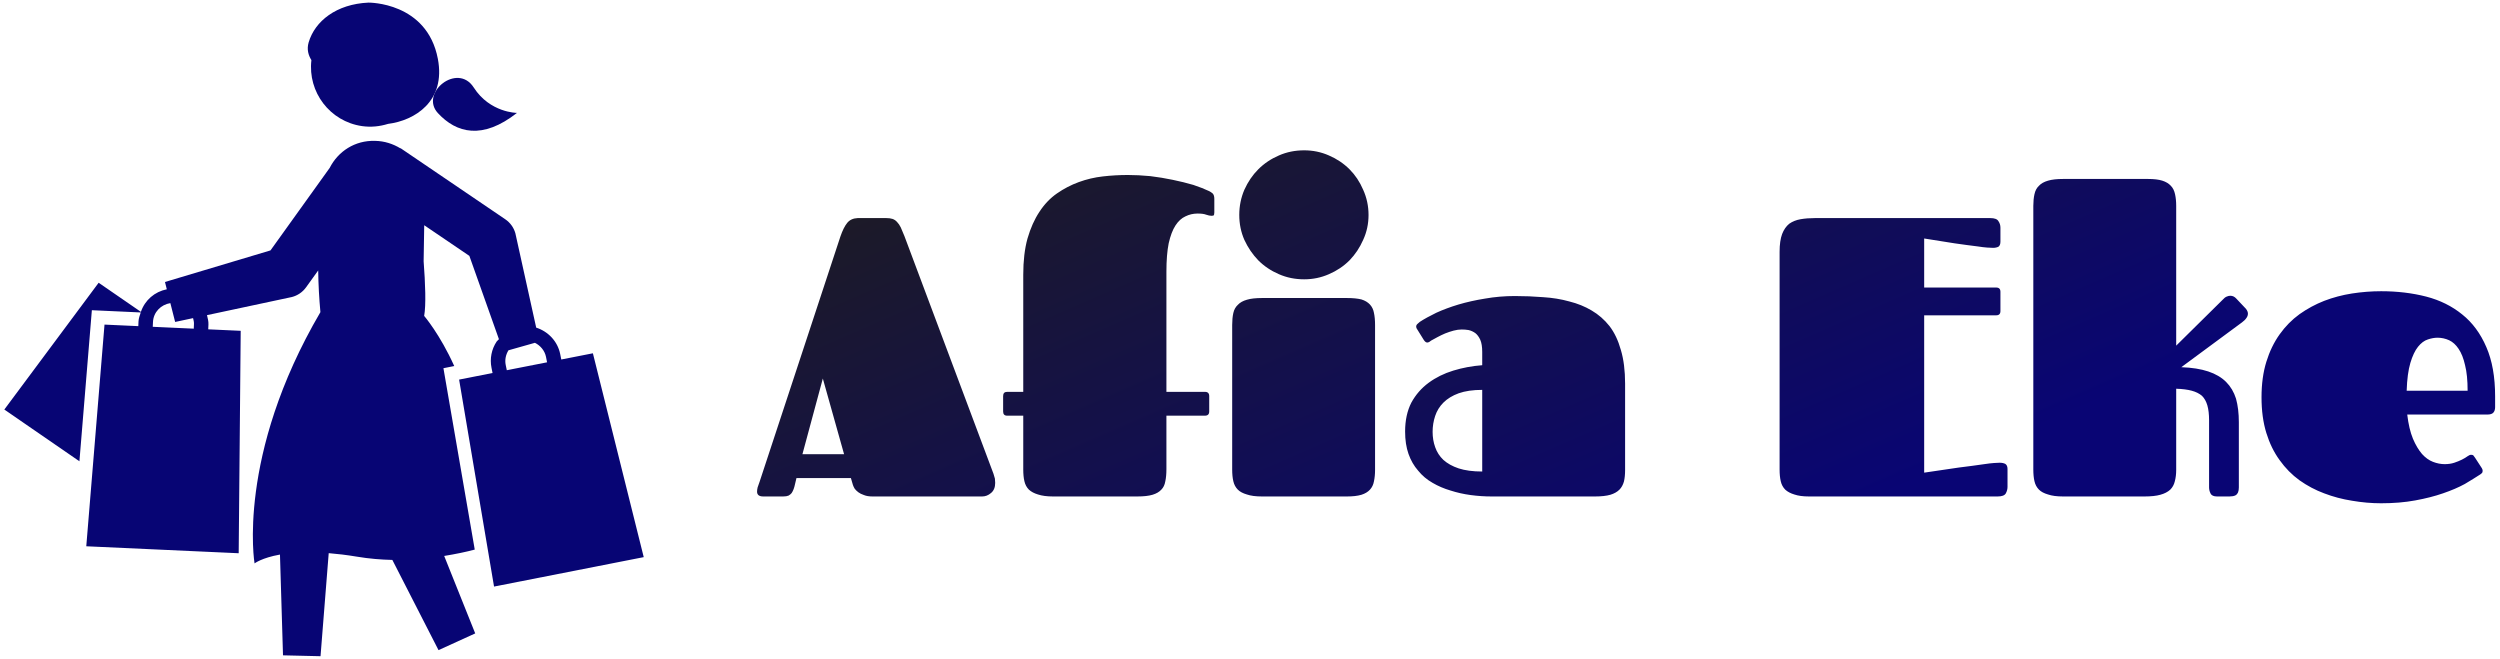
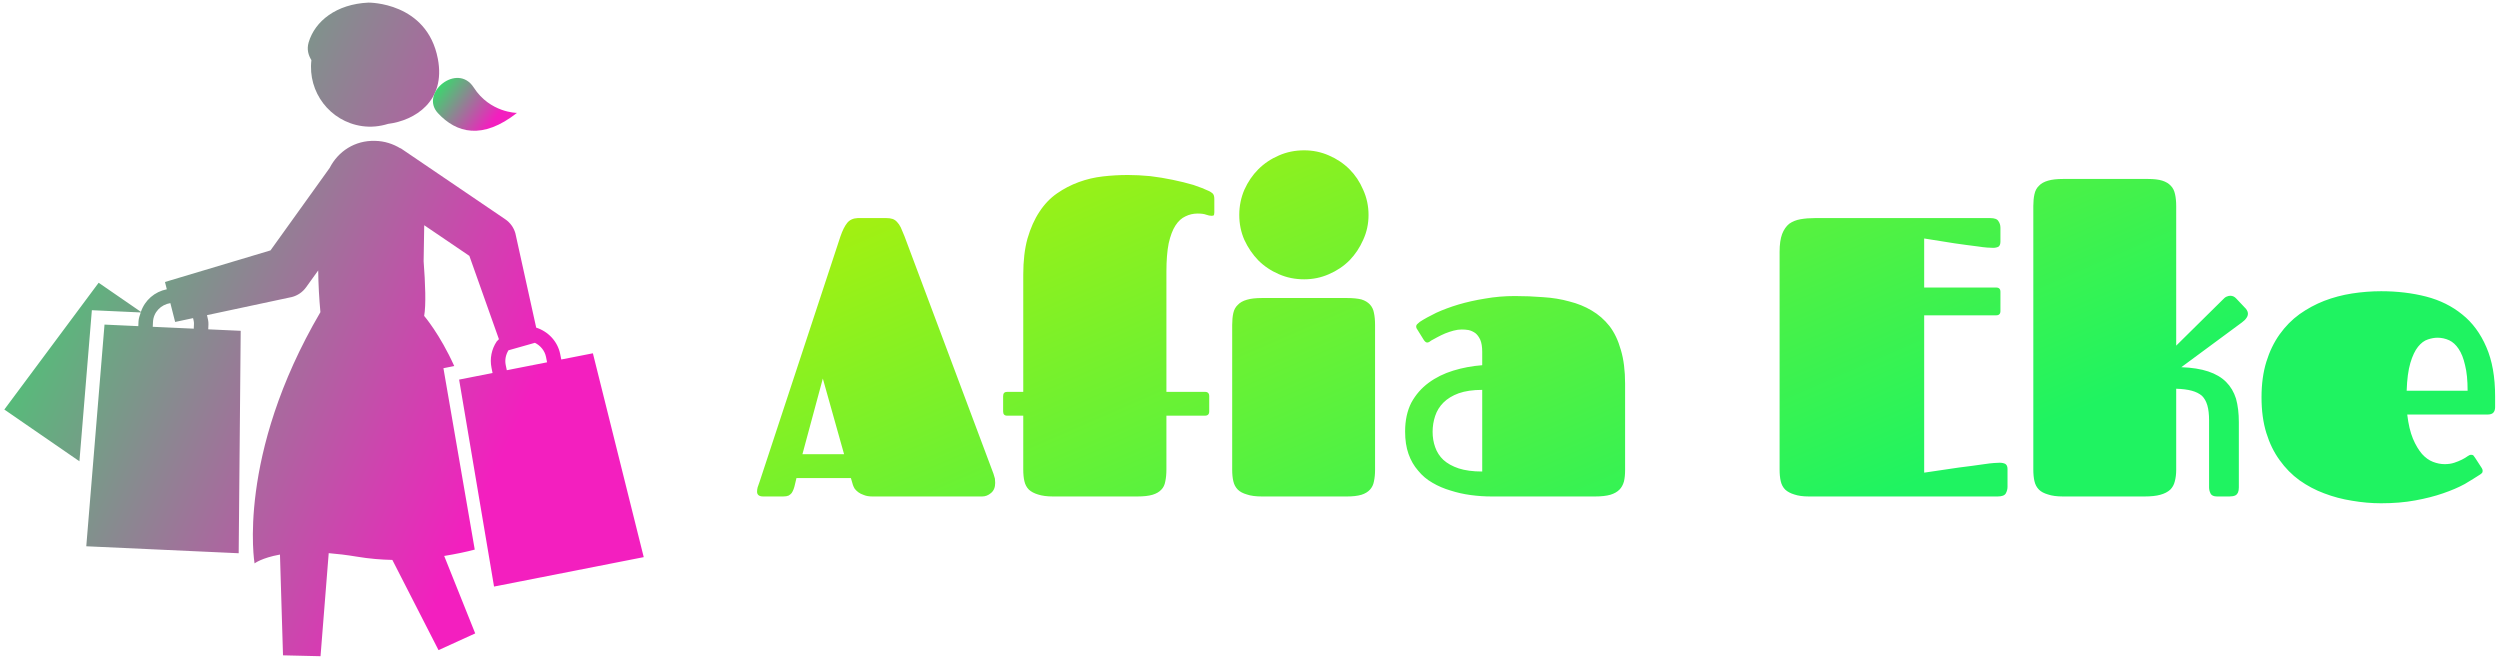
<svg xmlns="http://www.w3.org/2000/svg" data-v-423bf9ae="" viewBox="0 0 425 112" class="iconLeft">
  <defs data-v-423bf9ae="">
-     <linearGradient data-v-423bf9ae="" gradientTransform="rotate(25)" id="a4c75947-7e10-4f19-89d5-17226a4de993" x1="0%" y1="0%" x2="100%" y2="0%">
-       <stop data-v-423bf9ae="" offset="0%" style="stop-color: rgb(31, 29, 28); stop-opacity: 1;" />
-       <stop data-v-423bf9ae="" offset="100%" style="stop-color: rgb(9, 5, 116); stop-opacity: 1;" />
+     <linearGradient data-v-423bf9ae="" gradientTransform="rotate(25)" id="a5e80192-1e25-48d8-9490-45b8a616203f" x1="0%" y1="0%" x2="100%" y2="0%">
+       <stop data-v-423bf9ae="" offset="0%" style="stop-color: rgb(183, 240, 5); stop-opacity: 1;" />
+       <stop data-v-423bf9ae="" offset="100%" style="stop-color: rgb(31, 243, 97); stop-opacity: 1;" />
    </linearGradient>
  </defs>
-   <g data-v-423bf9ae="" id="2650b643-5fa9-47eb-9752-82f06b29166c" fill="url(#a4c75947-7e10-4f19-89d5-17226a4de993)" transform="matrix(4.819277,0,0,4.819277,128.3627,14.37494)">
+   <g data-v-423bf9ae="" id="74f4799b-970a-43ab-b0e3-4a61d646257d" fill="url(#a5e80192-1e25-48d8-9490-45b8a616203f)" transform="matrix(4.819277,0,0,4.819277,128.3627,14.37494)">
    <path d="M3.62 4.71L4.63 4.71L4.63 4.71Q4.76 4.71 4.85 4.74L4.85 4.74L4.85 4.74Q4.94 4.77 5.01 4.85L5.01 4.85L5.01 4.85Q5.08 4.92 5.14 5.04L5.14 5.04L5.14 5.04Q5.20 5.17 5.27 5.35L5.27 5.35L8.41 13.73L8.41 13.73Q8.44 13.82 8.46 13.90L8.46 13.90L8.46 13.90Q8.47 13.97 8.47 14.05L8.47 14.05L8.47 14.05Q8.47 14.29 8.32 14.41L8.32 14.41L8.32 14.41Q8.18 14.53 8.01 14.53L8.01 14.53L4.14 14.53L4.14 14.53Q3.96 14.53 3.84 14.48L3.84 14.48L3.84 14.48Q3.72 14.44 3.64 14.38L3.64 14.38L3.64 14.38Q3.55 14.31 3.51 14.25L3.51 14.25L3.51 14.25Q3.47 14.18 3.45 14.12L3.45 14.12L3.38 13.88L1.46 13.88L1.41 14.09L1.41 14.09Q1.39 14.19 1.36 14.27L1.36 14.27L1.36 14.27Q1.33 14.35 1.29 14.41L1.29 14.41L1.29 14.41Q1.25 14.46 1.18 14.50L1.18 14.50L1.18 14.50Q1.11 14.53 0.99 14.53L0.99 14.53L0.29 14.53L0.29 14.53Q0.07 14.53 0.07 14.36L0.07 14.36L0.07 14.36Q0.07 14.29 0.09 14.21L0.09 14.21L0.09 14.21Q0.12 14.12 0.16 14.01L0.16 14.01L3.01 5.36L3.01 5.36Q3.12 5.04 3.25 4.88L3.25 4.88L3.25 4.88Q3.38 4.72 3.62 4.71L3.62 4.71ZM2.39 10.37L1.67 13.04L3.14 13.04L2.39 10.37ZM15.87 11.68L14.51 11.68L14.51 13.57L14.51 13.57Q14.51 13.82 14.47 14.00L14.47 14.00L14.47 14.00Q14.44 14.18 14.33 14.29L14.33 14.29L14.33 14.29Q14.22 14.41 14.02 14.47L14.02 14.47L14.02 14.47Q13.82 14.53 13.48 14.53L13.48 14.53L10.51 14.53L10.51 14.53Q10.19 14.53 9.98 14.46L9.98 14.46L9.98 14.46Q9.78 14.40 9.66 14.29L9.66 14.29L9.66 14.29Q9.54 14.17 9.50 13.99L9.50 13.99L9.50 13.99Q9.46 13.82 9.46 13.58L9.46 13.58L9.46 11.68L8.89 11.68L8.89 11.68Q8.75 11.68 8.75 11.53L8.75 11.53L8.75 10.99L8.75 10.99Q8.75 10.84 8.89 10.84L8.89 10.84L9.46 10.84L9.46 6.71L9.46 6.71Q9.46 5.97 9.61 5.43L9.61 5.43L9.61 5.43Q9.77 4.88 10.03 4.49L10.03 4.49L10.03 4.49Q10.29 4.09 10.65 3.84L10.65 3.84L10.65 3.84Q11.01 3.59 11.42 3.44L11.42 3.44L11.42 3.44Q11.83 3.29 12.27 3.24L12.27 3.24L12.27 3.24Q12.71 3.19 13.15 3.19L13.15 3.19L13.15 3.19Q13.52 3.19 13.94 3.23L13.94 3.23L13.94 3.23Q14.35 3.28 14.73 3.36L14.73 3.36L14.73 3.36Q15.12 3.44 15.46 3.54L15.46 3.54L15.46 3.54Q15.79 3.65 16.02 3.76L16.02 3.76L16.02 3.76Q16.08 3.79 16.14 3.84L16.14 3.84L16.14 3.84Q16.20 3.90 16.20 4.03L16.20 4.03L16.20 4.51L16.20 4.51Q16.20 4.60 16.17 4.62L16.17 4.62L16.17 4.62Q16.13 4.63 16.11 4.63L16.11 4.63L16.11 4.63Q16.02 4.63 15.91 4.59L15.91 4.59L15.91 4.59Q15.81 4.55 15.61 4.55L15.61 4.55L15.61 4.55Q15.38 4.55 15.18 4.65L15.18 4.65L15.18 4.65Q14.98 4.74 14.83 4.97L14.83 4.97L14.83 4.97Q14.68 5.20 14.59 5.60L14.59 5.60L14.59 5.60Q14.51 6.00 14.51 6.60L14.51 6.60L14.51 10.84L15.87 10.84L15.87 10.84Q16.02 10.84 16.02 10.99L16.02 10.99L16.02 11.53L16.02 11.53Q16.02 11.68 15.87 11.68L15.87 11.68ZM16.83 13.58L16.83 8.48L16.83 8.48Q16.83 8.24 16.87 8.06L16.87 8.06L16.87 8.06Q16.91 7.88 17.03 7.77L17.03 7.77L17.03 7.77Q17.14 7.65 17.35 7.59L17.35 7.59L17.35 7.59Q17.55 7.53 17.88 7.53L17.88 7.53L20.88 7.53L20.88 7.53Q21.19 7.53 21.39 7.58L21.39 7.58L21.39 7.58Q21.58 7.64 21.69 7.76L21.69 7.76L21.69 7.76Q21.80 7.88 21.83 8.05L21.83 8.05L21.83 8.05Q21.87 8.23 21.87 8.48L21.87 8.48L21.87 13.59L21.87 13.59Q21.87 13.82 21.83 14.00L21.83 14.00L21.83 14.00Q21.80 14.17 21.69 14.29L21.69 14.29L21.69 14.29Q21.58 14.41 21.39 14.47L21.39 14.47L21.39 14.47Q21.19 14.53 20.88 14.53L20.88 14.53L17.88 14.53L17.88 14.53Q17.55 14.53 17.35 14.46L17.35 14.46L17.35 14.46Q17.14 14.40 17.03 14.29L17.03 14.29L17.03 14.29Q16.91 14.17 16.87 13.99L16.87 13.99L16.87 13.99Q16.83 13.82 16.83 13.58L16.83 13.58ZM17.08 4.60L17.08 4.60L17.08 4.60Q17.08 4.13 17.26 3.71L17.26 3.71L17.26 3.71Q17.45 3.29 17.75 2.99L17.75 2.99L17.75 2.99Q18.06 2.68 18.48 2.50L18.48 2.50L18.48 2.50Q18.89 2.32 19.37 2.32L19.37 2.32L19.37 2.32Q19.83 2.32 20.24 2.50L20.24 2.50L20.24 2.50Q20.66 2.68 20.97 2.99L20.97 2.99L20.97 2.99Q21.27 3.29 21.45 3.71L21.45 3.71L21.45 3.71Q21.64 4.13 21.64 4.60L21.64 4.60L21.64 4.60Q21.64 5.07 21.45 5.48L21.45 5.48L21.45 5.48Q21.27 5.89 20.97 6.20L20.97 6.20L20.97 6.20Q20.66 6.51 20.24 6.69L20.24 6.69L20.24 6.69Q19.83 6.87 19.37 6.87L19.37 6.87L19.37 6.87Q18.89 6.87 18.48 6.69L18.48 6.69L18.48 6.69Q18.06 6.51 17.75 6.20L17.75 6.20L17.75 6.20Q17.45 5.89 17.26 5.48L17.26 5.48L17.26 5.48Q17.08 5.07 17.08 4.60ZM29.63 14.53L25.98 14.53L25.98 14.53Q25.61 14.53 25.24 14.48L25.24 14.48L25.24 14.48Q24.87 14.43 24.53 14.32L24.53 14.32L24.53 14.32Q24.19 14.22 23.90 14.05L23.90 14.05L23.90 14.05Q23.60 13.88 23.39 13.62L23.39 13.62L23.39 13.62Q23.17 13.37 23.05 13.03L23.05 13.03L23.05 13.03Q22.93 12.69 22.93 12.24L22.93 12.24L22.93 12.24Q22.93 11.65 23.15 11.22L23.15 11.22L23.15 11.22Q23.38 10.80 23.76 10.52L23.76 10.52L23.76 10.52Q24.14 10.24 24.63 10.09L24.63 10.09L24.63 10.09Q25.12 9.94 25.65 9.90L25.65 9.90L25.65 9.43L25.65 9.43Q25.65 9.16 25.58 9.00L25.58 9.00L25.58 9.00Q25.51 8.85 25.41 8.77L25.41 8.77L25.41 8.77Q25.30 8.69 25.17 8.66L25.17 8.66L25.17 8.66Q25.05 8.64 24.93 8.64L24.93 8.64L24.93 8.64Q24.79 8.64 24.64 8.68L24.64 8.68L24.64 8.68Q24.49 8.72 24.34 8.78L24.34 8.78L24.34 8.78Q24.20 8.84 24.07 8.91L24.07 8.91L24.07 8.91Q23.94 8.98 23.85 9.03L23.85 9.03L23.85 9.03Q23.81 9.06 23.78 9.08L23.78 9.08L23.78 9.08Q23.74 9.10 23.71 9.10L23.71 9.10L23.71 9.10Q23.65 9.10 23.59 9.01L23.59 9.01L23.36 8.64L23.36 8.64Q23.32 8.59 23.32 8.54L23.32 8.54L23.32 8.54Q23.32 8.48 23.37 8.44L23.37 8.44L23.37 8.44Q23.41 8.40 23.45 8.37L23.45 8.37L23.45 8.37Q23.68 8.22 24.03 8.05L24.03 8.05L24.03 8.05Q24.38 7.89 24.81 7.76L24.81 7.76L24.81 7.76Q25.25 7.63 25.75 7.55L25.75 7.55L25.75 7.55Q26.26 7.46 26.80 7.46L26.80 7.46L26.80 7.46Q27.31 7.46 27.80 7.50L27.80 7.50L27.80 7.50Q28.29 7.53 28.72 7.65L28.72 7.65L28.72 7.65Q29.16 7.76 29.51 7.97L29.51 7.97L29.51 7.97Q29.87 8.18 30.14 8.52L30.14 8.52L30.14 8.52Q30.40 8.86 30.54 9.36L30.54 9.36L30.54 9.36Q30.69 9.86 30.69 10.55L30.69 10.55L30.69 13.60L30.69 13.60Q30.69 13.83 30.65 14.00L30.65 14.00L30.65 14.00Q30.60 14.18 30.49 14.29L30.49 14.29L30.49 14.29Q30.37 14.41 30.17 14.47L30.17 14.47L30.17 14.47Q29.96 14.53 29.63 14.53L29.63 14.53ZM25.65 13.65L25.65 10.77L25.65 10.77Q25.16 10.77 24.82 10.89L24.82 10.89L24.82 10.89Q24.49 11.01 24.28 11.22L24.28 11.22L24.28 11.22Q24.08 11.42 23.99 11.69L23.99 11.69L23.99 11.69Q23.90 11.96 23.90 12.25L23.90 12.25L23.90 12.25Q23.90 12.54 23.99 12.79L23.99 12.79L23.99 12.79Q24.08 13.05 24.28 13.24L24.28 13.24L24.28 13.24Q24.49 13.43 24.82 13.54L24.82 13.54L24.82 13.54Q25.16 13.65 25.65 13.65L25.65 13.65ZM43.78 8.14L41.24 8.14L41.24 13.69L41.24 13.69Q41.90 13.59 42.46 13.51L42.46 13.51L42.46 13.51Q42.69 13.48 42.93 13.45L42.93 13.45L42.93 13.45Q43.16 13.42 43.36 13.39L43.36 13.39L43.36 13.39Q43.56 13.36 43.70 13.35L43.70 13.35L43.70 13.35Q43.85 13.34 43.90 13.34L43.90 13.34L43.90 13.34Q44.02 13.34 44.10 13.38L44.10 13.38L44.10 13.38Q44.18 13.43 44.18 13.56L44.18 13.56L44.18 14.19L44.18 14.19Q44.18 14.31 44.12 14.42L44.12 14.42L44.12 14.42Q44.06 14.53 43.83 14.53L43.83 14.53L37.18 14.53L37.18 14.53Q36.86 14.53 36.66 14.46L36.66 14.46L36.66 14.46Q36.46 14.40 36.34 14.29L36.34 14.29L36.34 14.29Q36.22 14.17 36.18 13.99L36.18 13.99L36.18 13.99Q36.14 13.82 36.14 13.58L36.14 13.58L36.14 5.90L36.14 5.90Q36.14 5.51 36.23 5.27L36.23 5.27L36.23 5.27Q36.32 5.04 36.48 4.91L36.48 4.91L36.48 4.91Q36.65 4.79 36.88 4.75L36.88 4.75L36.88 4.75Q37.11 4.71 37.39 4.71L37.39 4.71L43.57 4.71L43.57 4.71Q43.80 4.71 43.86 4.82L43.86 4.82L43.86 4.82Q43.93 4.92 43.93 5.05L43.93 5.05L43.93 5.54L43.93 5.54Q43.93 5.67 43.86 5.72L43.86 5.72L43.86 5.72Q43.78 5.76 43.67 5.76L43.67 5.76L43.67 5.76Q43.60 5.76 43.46 5.75L43.46 5.75L43.46 5.75Q43.32 5.74 43.13 5.71L43.13 5.71L43.13 5.71Q42.95 5.69 42.74 5.66L42.74 5.66L42.74 5.66Q42.53 5.63 42.31 5.60L42.31 5.60L42.31 5.60Q41.82 5.52 41.24 5.43L41.24 5.43L41.24 7.16L43.78 7.16L43.78 7.16Q43.93 7.16 43.93 7.31L43.93 7.31L43.93 7.99L43.93 7.99Q43.93 8.14 43.78 8.14L43.78 8.14ZM45.09 13.58L45.09 4.28L45.09 4.28Q45.09 4.05 45.13 3.87L45.13 3.87L45.13 3.87Q45.17 3.68 45.29 3.57L45.29 3.57L45.29 3.57Q45.40 3.45 45.61 3.39L45.61 3.39L45.61 3.39Q45.81 3.33 46.14 3.33L46.14 3.33L49.14 3.33L49.14 3.33Q49.45 3.33 49.64 3.39L49.64 3.39L49.64 3.39Q49.83 3.45 49.94 3.57L49.94 3.57L49.94 3.57Q50.05 3.68 50.09 3.87L50.09 3.87L50.09 3.87Q50.13 4.05 50.13 4.28L50.13 4.28L50.13 9.21L51.77 7.59L51.77 7.59Q51.84 7.51 51.91 7.48L51.91 7.48L51.91 7.48Q51.98 7.45 52.04 7.45L52.04 7.45L52.04 7.45Q52.16 7.45 52.25 7.55L52.25 7.55L52.59 7.91L52.59 7.91Q52.66 8.00 52.66 8.08L52.66 8.08L52.66 8.08Q52.66 8.16 52.61 8.23L52.61 8.23L52.61 8.23Q52.56 8.31 52.45 8.39L52.45 8.39L50.31 9.97L50.31 9.97Q50.87 9.99 51.26 10.12L51.26 10.12L51.26 10.12Q51.65 10.25 51.89 10.49L51.89 10.49L51.89 10.49Q52.13 10.73 52.24 11.08L52.24 11.08L52.24 11.08Q52.34 11.44 52.34 11.91L52.34 11.91L52.34 14.21L52.34 14.21Q52.34 14.32 52.31 14.39L52.31 14.39L52.31 14.39Q52.28 14.45 52.24 14.48L52.24 14.48L52.24 14.48Q52.19 14.51 52.13 14.52L52.13 14.52L52.13 14.52Q52.07 14.53 52.01 14.53L52.01 14.53L51.57 14.53L51.57 14.53Q51.39 14.53 51.34 14.42L51.34 14.42L51.34 14.42Q51.29 14.32 51.29 14.21L51.29 14.21L51.29 11.84L51.29 11.84Q51.29 11.53 51.23 11.32L51.23 11.32L51.23 11.32Q51.17 11.11 51.04 10.98L51.04 10.98L51.04 10.98Q50.90 10.86 50.68 10.80L50.68 10.80L50.68 10.80Q50.46 10.74 50.13 10.73L50.13 10.73L50.13 13.59L50.13 13.59Q50.13 13.82 50.08 14.00L50.08 14.00L50.08 14.00Q50.04 14.17 49.92 14.29L49.92 14.29L49.92 14.29Q49.79 14.41 49.57 14.47L49.57 14.47L49.57 14.47Q49.36 14.53 49.01 14.53L49.01 14.53L46.14 14.53L46.14 14.53Q45.81 14.53 45.61 14.46L45.61 14.46L45.61 14.46Q45.40 14.40 45.29 14.29L45.29 14.29L45.29 14.29Q45.17 14.17 45.13 13.99L45.13 13.99L45.13 13.99Q45.09 13.82 45.09 13.58L45.09 13.58ZM59.60 13.39L59.60 13.39L59.60 13.39Q59.79 13.39 59.94 13.34L59.94 13.34L59.94 13.34Q60.09 13.29 60.21 13.23L60.21 13.23L60.21 13.23Q60.33 13.17 60.41 13.11L60.41 13.11L60.41 13.11Q60.48 13.06 60.53 13.06L60.53 13.06L60.53 13.06Q60.59 13.06 60.61 13.08L60.61 13.08L60.61 13.08Q60.63 13.10 60.67 13.16L60.67 13.16L60.91 13.53L60.91 13.53Q60.94 13.58 60.94 13.62L60.94 13.62L60.94 13.62Q60.94 13.67 60.92 13.70L60.92 13.70L60.92 13.70Q60.89 13.73 60.86 13.75L60.86 13.75L60.86 13.75Q60.63 13.90 60.31 14.09L60.31 14.09L60.31 14.09Q59.98 14.27 59.54 14.42L59.54 14.42L59.54 14.42Q59.11 14.57 58.56 14.67L58.56 14.67L58.56 14.67Q58.02 14.77 57.36 14.77L57.36 14.77L57.36 14.77Q56.85 14.77 56.33 14.68L56.33 14.68L56.33 14.68Q55.82 14.60 55.35 14.42L55.35 14.42L55.35 14.42Q54.89 14.25 54.48 13.96L54.48 13.96L54.48 13.96Q54.08 13.67 53.78 13.25L53.78 13.25L53.78 13.25Q53.48 12.84 53.31 12.29L53.31 12.29L53.31 12.29Q53.14 11.74 53.14 11.03L53.14 11.03L53.14 11.03Q53.14 10.33 53.31 9.78L53.31 9.78L53.31 9.78Q53.48 9.23 53.78 8.81L53.78 8.81L53.78 8.81Q54.08 8.39 54.48 8.10L54.48 8.10L54.48 8.10Q54.89 7.81 55.35 7.63L55.35 7.63L55.35 7.63Q55.82 7.45 56.33 7.37L56.33 7.37L56.33 7.37Q56.85 7.29 57.36 7.29L57.36 7.29L57.36 7.29Q58.21 7.29 58.95 7.48L58.95 7.48L58.95 7.48Q59.68 7.67 60.22 8.11L60.22 8.11L60.22 8.11Q60.76 8.54 61.07 9.26L61.07 9.26L61.07 9.26Q61.38 9.97 61.38 11.00L61.38 11.00L61.38 11.38L61.38 11.38Q61.38 11.50 61.32 11.57L61.32 11.57L61.32 11.57Q61.26 11.64 61.11 11.64L61.11 11.64L58.28 11.64L58.28 11.64Q58.34 12.15 58.48 12.49L58.48 12.49L58.48 12.49Q58.62 12.82 58.80 13.03L58.80 13.03L58.80 13.03Q58.98 13.23 59.19 13.31L59.19 13.31L59.19 13.31Q59.40 13.39 59.60 13.39ZM58.26 10.80L60.41 10.80L60.41 10.80Q60.41 10.25 60.32 9.90L60.32 9.90L60.32 9.90Q60.24 9.54 60.09 9.32L60.09 9.32L60.09 9.32Q59.95 9.11 59.76 9.02L59.76 9.02L59.76 9.02Q59.56 8.93 59.35 8.93L59.35 8.93L59.35 8.93Q59.19 8.93 59.01 8.99L59.01 8.99L59.01 8.99Q58.82 9.05 58.66 9.25L58.66 9.25L58.66 9.25Q58.50 9.45 58.39 9.82L58.39 9.82L58.39 9.82Q58.28 10.19 58.26 10.80L58.26 10.80Z" />
  </g>
-   <g data-v-423bf9ae="" id="8531c31b-7c50-4b9f-a00d-944d4fa80b97" transform="matrix(1.111112,0,0,1.111112,-0.4706068,0.4443526)" stroke="none" fill="#070574">
+   <defs data-v-423bf9ae="">
+     <linearGradient data-v-423bf9ae="" gradientTransform="rotate(25)" id="8e7efe07-2a9b-49cc-b6b0-cb55adff0a59" x1="0%" y1="0%" x2="100%" y2="0%">
+       <stop data-v-423bf9ae="" offset="0%" style="stop-color: rgb(31, 243, 97); stop-opacity: 1;" />
+       <stop data-v-423bf9ae="" offset="100%" style="stop-color: rgb(243, 31, 191); stop-opacity: 1;" />
+     </linearGradient>
+   </defs>
+   <g data-v-423bf9ae="" id="c0852e69-7d50-41fd-81bf-4389f3ffd2ac" transform="matrix(1.111112,0,0,1.111112,-0.4706068,0.4443526)" stroke="none" fill="url(#8e7efe07-2a9b-49cc-b6b0-cb55adff0a59)">
    <path d="M76.012 89.344l22.903-4.502-7.779-31.188-4.837.949-.167-.838c-.393-1.951-1.857-3.463-3.67-4.037l-3.187-14.436a3.846 3.846 0 0 0-1.542-2.14l-15.581-10.58-.09-.061-.357-.242-.019.029c-1.134-.689-2.445-1.121-3.859-1.144-3.11-.106-5.678 1.618-6.961 4.132l-9.059 12.627-16.142 4.83.28 1.117c-1.867.373-3.35 1.664-3.964 3.454l-6.464-4.453L1.085 62.259l11.49 7.917 1.903-23.114 7.481.343c-.145.443-.321.879-.343 1.368l-.032.727-5.171-.237-2.789 33.917 23.319 1.066.308-34.032-4.968-.226.032-.726c.027-.506-.113-.972-.222-1.444l12.978-2.771a3.853 3.853 0 0 0 2.183-1.492l1.854-2.579a80.2 80.2 0 0 0 .339 6.383C36.559 69.347 39.371 85.8 39.371 85.8s1.089-.85 3.888-1.352l.465 15.418 5.74.134 1.252-15.767c1.306.106 2.735.273 4.326.538 1.858.312 3.671.459 5.411.497l7.064 13.803 5.614-2.559-4.746-11.852c1.749-.287 3.372-.62 4.674-.975l-4.791-27.749 1.654-.332c-2.197-4.878-4.602-7.671-4.602-7.671.298-1.659.181-4.92-.081-8.357l.09-5.515 6.907 4.688 4.524 12.749c-.1.132-.249.211-.344.351a5.319 5.319 0 0 0-.791 4.023l.158.8-5.116 1.006 5.345 31.666zM30.068 49.887l-6.274-.287.036-.728c.063-1.512 1.216-2.665 2.658-2.897l.732 2.884 2.744-.585c.068.289.149.576.136.886l-.032.727zm47.729 5.549c-.158-.779.009-1.564.42-2.24l4.051-1.147c.836.425 1.496 1.185 1.694 2.153l.163.832-6.161 1.209-.167-.807zM55.802 18.892c1.388.201 2.734.052 3.991-.337 4.077-.515 8.868-3.439 7.621-9.96C65.751-.118 56.796 0 56.796 0c-4.909.222-8.181 2.825-9.148 6.08-.312 1.071-.045 1.971.42 2.719-.574 4.895 2.834 9.381 7.734 10.093z" />
    <path d="M67.423 16.905c2.834 3.069 6.821 4.118 12.097-.031 0 0-4.132-.011-6.618-3.89-2.482-3.878-8.313.852-5.479 3.921z" />
  </g>
</svg>
